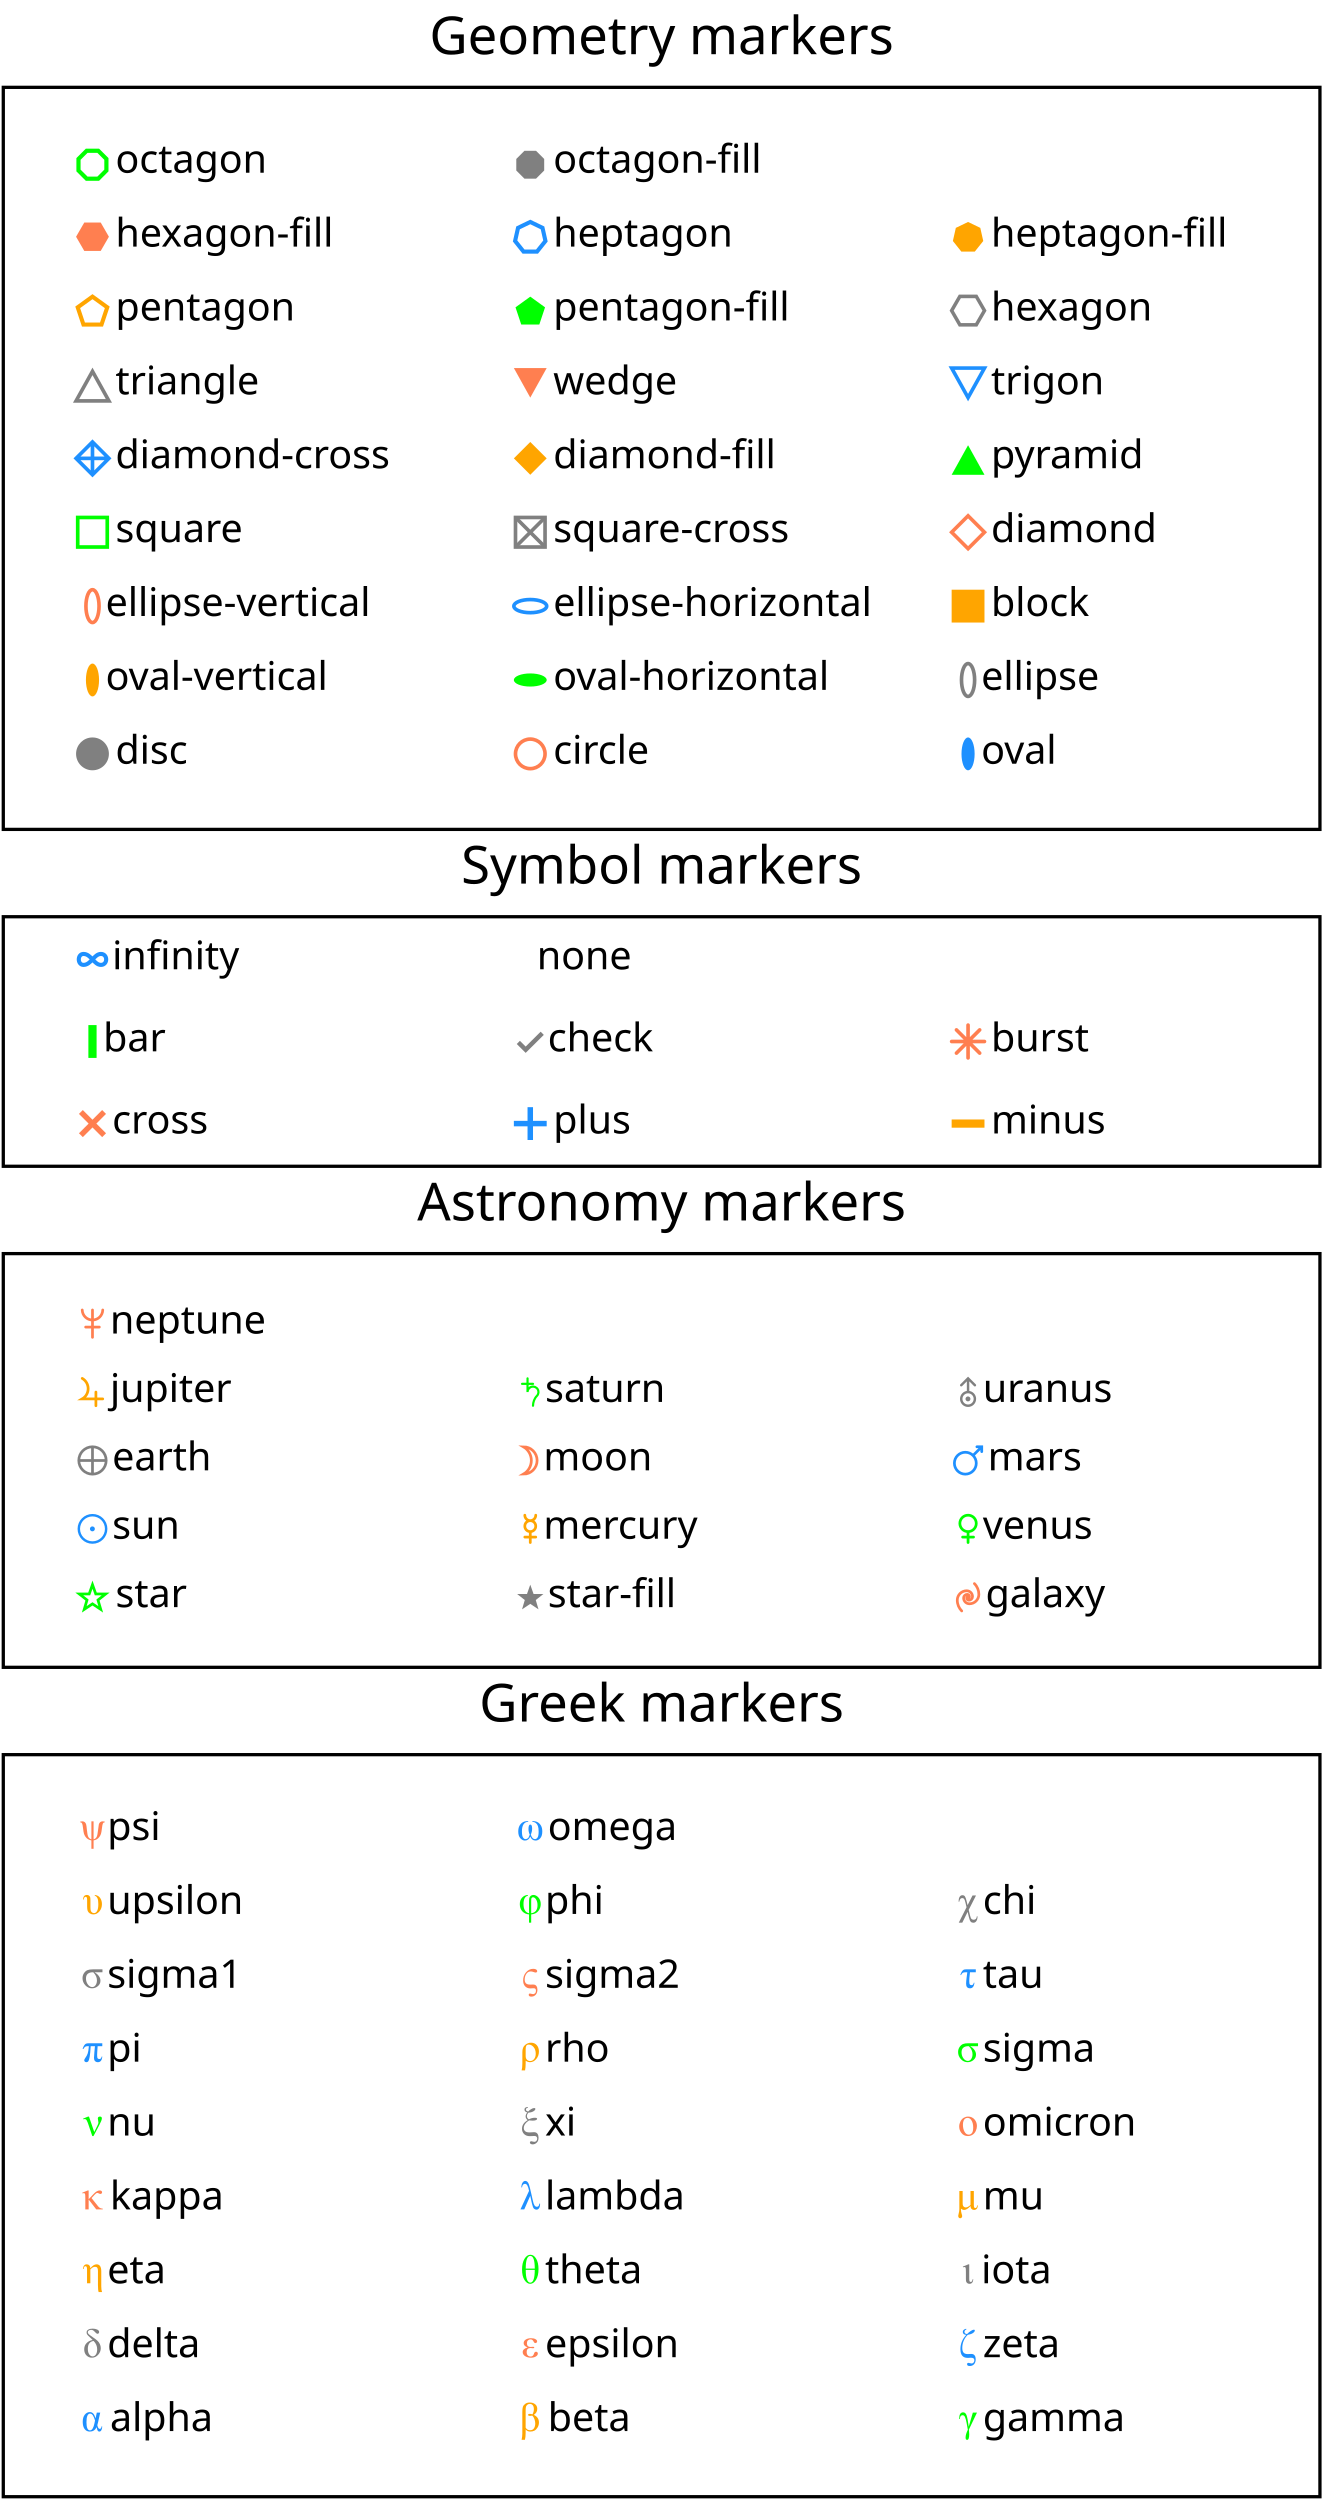
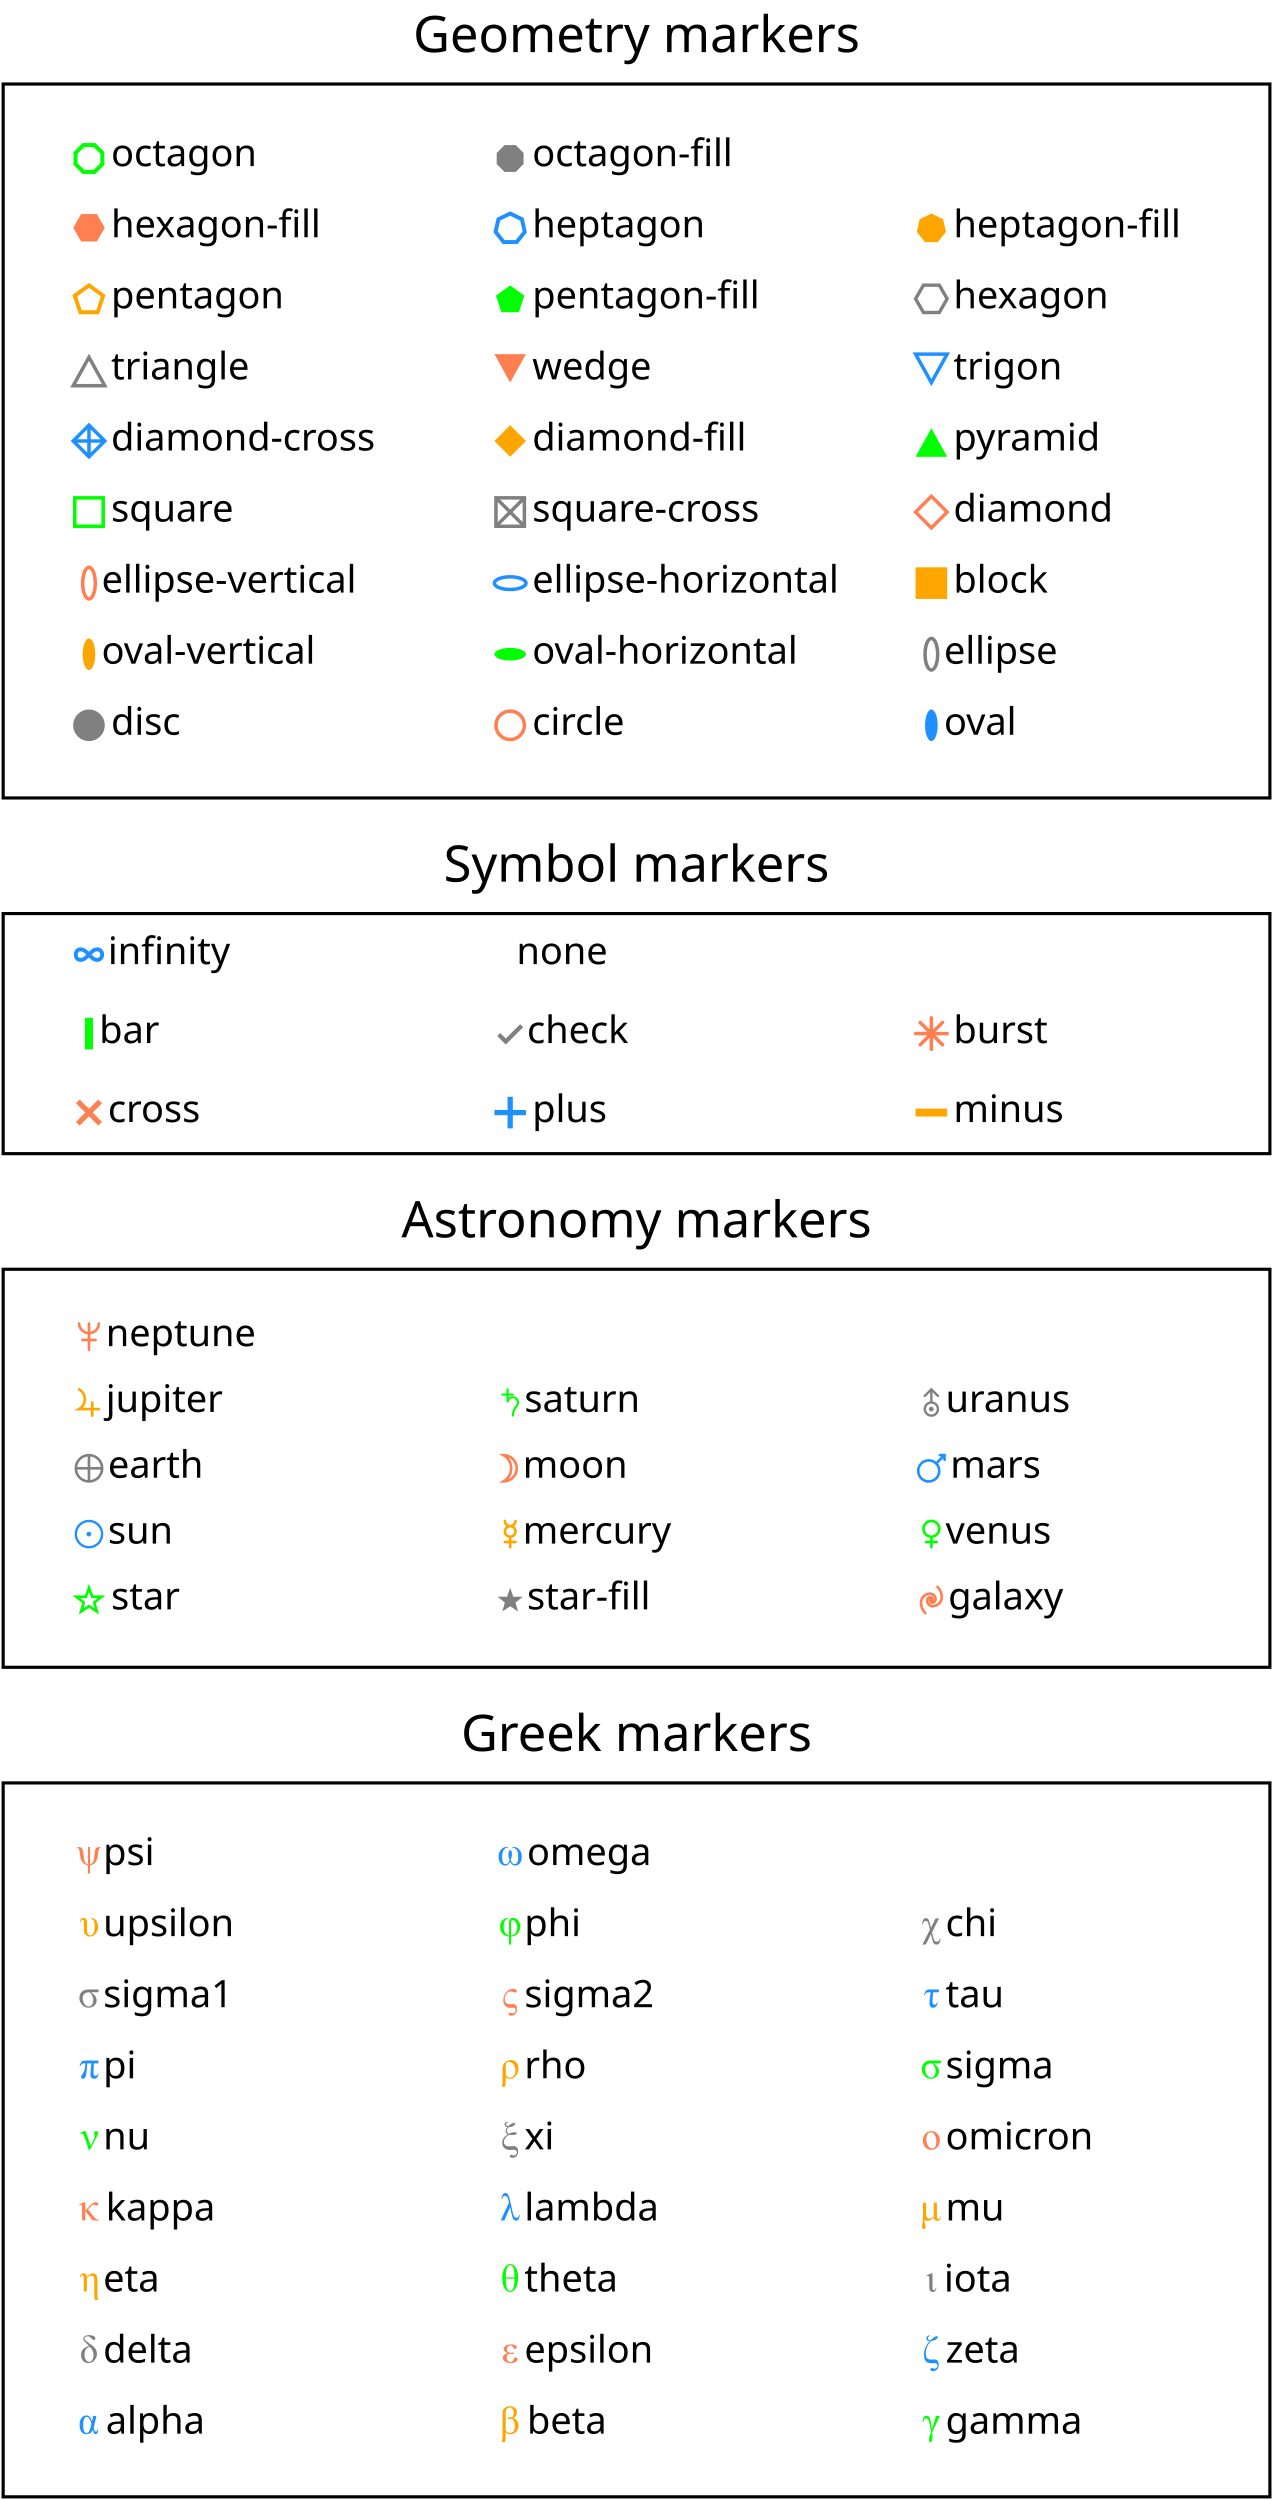
- <svg xmlns="http://www.w3.org/2000/svg" width="403" height="761.4" viewBox="0 0 403 761.4" transform="translate(0.5, 0.5)">
+ <svg xmlns="http://www.w3.org/2000/svg" width="403" height="791.4" viewBox="0 0 403 791.4" transform="translate(0.5, 0.5)">
  <g class="layout">
    <g transform="translate(0,0)">
      <g class="layout">
        <g fill="black" font-family="sans-serif" font-size="16" text-anchor="middle" transform="translate(125.532,0)">
          <text y="16" x="75.468">Geometry markers</text>
        </g>
        <g transform="translate(0,25.6)">
          <rect x="0.5" y="0.5" width="401" height="226" stroke="black" fill="none" class="frame" stroke-width="1" />
        </g>
        <g transform="translate(1,26.6)">
          <g class="plot" clip-path="url(#id2)">
            <defs>
              <clipPath id="id2">
                <rect width="400" height="225" />
              </clipPath>
            </defs>
            <g class="graphics">
              <circle cx="26.667" cy="202.5" r="5" fill="gray" stroke="none" class="marker disc" />
              <circle cx="160" cy="202.5" r="4.5" fill="none" stroke="coral" stroke-width="1.111" class="marker circle" />
              <ellipse cx="293.333" cy="202.5" rx="2" ry="5" fill="dodgerblue" stroke="none" class="marker oval" />
              <ellipse cx="26.667" cy="180" rx="2" ry="5" fill="orange" stroke="none" class="marker oval-vertical" />
              <ellipse cx="160" cy="180" rx="5" ry="2" fill="lime" stroke="none" class="marker oval-horizontal" />
              <ellipse cx="293.333" cy="180" rx="2" ry="5" fill="none" stroke="gray" stroke-width="1.111" class="marker ellipse" />
              <ellipse cx="26.667" cy="157.5" rx="2" ry="5" fill="none" stroke="coral" stroke-width="1.111" class="marker ellipse-vertical" />
              <ellipse cx="160" cy="157.5" rx="5" ry="2" fill="none" stroke="dodgerblue" stroke-width="1.111" class="marker ellipse-horizontal" />
              <rect x="288.333" y="152.5" width="10" height="10" fill="orange" stroke="none" class="marker block" />
              <rect x="22.167" y="130.5" width="9" height="9" fill="none" stroke="lime" stroke-width="1.111" class="marker square" />
              <g fill="none" stroke="gray" stroke-width="1.111" class="marker square-cross">
                <rect x="155.5" y="130.5" width="9" height="9" />
                <path d="M 155.5 130.5 l 9 9 M 155.5 139.5 l 9 -9" />
              </g>
              <path d="M 293.333 130 L 288.333 135 293.333 140 L 298.333 135 Z" fill="none" stroke="coral" stroke-width="1.111" class="marker diamond" />
              <path d="M 26.667 107.5 L 21.667 112.5 26.667 117.5 L 31.667 112.5 Z M 26.667 107.5 v 10 M 21.667 112.5 h 10" fill="none" stroke="dodgerblue" stroke-width="1.111" class="marker diamond-cross" />
              <path d="M 160 107.5 L 155 112.5 160 117.5 L 165 112.5 Z" fill="orange" stroke="none" class="marker diamond-fill" />
              <path d="M 293.333 108.5 L 288.333 117.5 h 10 Z" fill="lime" stroke="none" class="marker pyramid" />
              <path d="M 26.667 86 L 21.667 95 h 10 Z" fill="none" stroke="gray" stroke-width="1.111" class="marker triangle" />
              <path d="M 160 94 L 155 85 h 10 Z" fill="coral" stroke="none" class="marker wedge" />
              <path d="M 293.333 94 L 288.333 85 h 10 Z" fill="none" stroke="dodgerblue" stroke-width="1.111" class="marker trigon" />
              <path d="M20,3 38,16 31,37 9,37 2,16z" transform="translate(26.667, 67.5) scale(0.25) translate(-20, -20)" fill="none" stroke="orange" stroke-width="5" class="marker pentagon" />
              <path d="M20,3 38,16 31,37 9,37 2,16z" transform="translate(160, 67.5) scale(0.25) translate(-20, -20)" fill="lime" stroke="none" class="marker pentagon-fill" />
              <polygon points="130.773,438.01 5.774,221.505 130.773,5 380.771,5 505.771,221.505 380.771,438.01" transform="translate(293.333, 67.5) scale(0.02) translate(-255.7, -221.5)" fill="none" stroke="gray" stroke-width="54" class="marker hexagon" />
              <polygon points="130.773,438.01 5.774,221.505 130.773,5 380.771,5 505.771,221.505 380.771,438.01" transform="translate(26.667, 45) scale(0.02) translate(-255.7, -221.5)" fill="coral" stroke="none" class="marker hexagon-fill" />
              <path d="m20 2 14.9 7.2 3.6 16-10.3 12.9h-16.4l-10.3-12.9 3.6-16z" transform="translate(160, 45) scale(0.25) translate(-20, -20)" fill="none" stroke="dodgerblue" stroke-width="5" class="marker heptagon" />
              <path d="m20 2 14.9 7.2 3.6 16-10.3 12.9h-16.4l-10.3-12.9 3.6-16z" transform="translate(293.333, 45) scale(0.25) translate(-20, -20)" fill="orange" stroke="none" class="marker heptagon-fill" />
              <polygon points="151.447,505 5,358.553 5,151.447 151.447,5 358.553,5 505,151.447 505,358.553 358.553,505" transform="translate(26.667, 22.5) scale(0.017) translate(-255.7, -221.5)" fill="none" stroke="lime" stroke-width="75" class="marker octagon" />
              <polygon points="151.447,505 5,358.553 5,151.447 151.447,5 358.553,5 505,151.447 505,358.553 358.553,505" transform="translate(160, 22.5) scale(0.017) translate(-255.7, -221.5)" fill="gray" stroke="none" class="marker octagon-fill" />
            </g>
            <g class="labels" font-family="sans-serif" font-size="12" text-anchor="start">
              <text x="33.667" y="205.5">disc</text>
              <text x="167" y="205.5">circle</text>
              <text x="297.333" y="205.5">oval</text>
              <text x="30.667" y="183">oval-vertical</text>
              <text x="167" y="183">oval-horizontal</text>
              <text x="297.333" y="183">ellipse</text>
              <text x="30.667" y="160.5">ellipse-vertical</text>
              <text x="167" y="160.5">ellipse-horizontal</text>
              <text x="300.333" y="160.5">block</text>
              <text x="33.667" y="138">square</text>
              <text x="167" y="138">square-cross</text>
              <text x="300.333" y="138">diamond</text>
              <text x="33.667" y="115.5">diamond-cross</text>
              <text x="167" y="115.5">diamond-fill</text>
              <text x="300.333" y="115.5">pyramid</text>
              <text x="33.667" y="93">triangle</text>
              <text x="167" y="93">wedge</text>
              <text x="300.333" y="93">trigon</text>
              <text x="33.667" y="70.5">pentagon</text>
              <text x="167" y="70.5">pentagon-fill</text>
              <text x="300.333" y="70.5">hexagon</text>
              <text x="33.667" y="48">hexagon-fill</text>
              <text x="167" y="48">heptagon</text>
              <text x="300.333" y="48">heptagon-fill</text>
              <text x="33.667" y="25.5">octagon</text>
              <text x="167" y="25.5">octagon-fill</text>
            </g>
          </g>
        </g>
      </g>
    </g>
-     <g transform="translate(0,252.6)">
+     <g transform="translate(0,262.6)">
      <g class="layout">
        <g fill="black" font-family="sans-serif" font-size="16" text-anchor="middle" transform="translate(135.108,0)">
          <text y="16" x="65.892">Symbol markers</text>
        </g>
        <g transform="translate(0,25.6)">
          <rect x="0.5" y="0.5" width="401" height="76" stroke="black" fill="none" class="frame" stroke-width="1" />
        </g>
        <g transform="translate(1,26.6)">
          <g class="plot" clip-path="url(#id3)">
            <defs>
              <clipPath id="id3">
                <rect width="400" height="75" />
              </clipPath>
            </defs>
            <g class="graphics">
              <path d="M 23.131 58.964 L 30.202 66.036 M 30.202 58.964 L 23.131 66.036" fill="none" stroke="coral" stroke-width="1.667" class="marker cross" />
              <path d="M 155 62.5 h 10 M 160 57.5 v 10" fill="none" stroke="dodgerblue" stroke-width="1.667" class="marker plus" />
              <rect x="288.333" y="61.25" width="10" height="2.5" fill="orange" stroke="none" class="marker minus" />
              <rect x="25.417" y="32.5" width="2.5" height="10" fill="lime" stroke="none" class="marker bar" />
              <path d="M4 12.611L8.923 17.5L20 6.5" transform="translate(160, 37.5) scale(0.455) translate(-12, -12)" fill="none" stroke="gray" stroke-width="3" class="marker check" />
              <path d="M 288.333 37.5 h 10 M 293.333 32.5 v 10 M 289.798 33.964 L 296.869 41.036 M 296.869 33.964 L 289.798 41.036" fill="none" stroke="coral" stroke-width="1.111" stroke-linecap="round" class="marker burst" />
              <path d="M18.178 8C23.274 8 23.274 16 18.178 16C13.083 16 11.045 8 5.439 8C0.854 8 0.854 16 5.439 16C11.045 16 13.083 8 18.179 8H18.178Z" transform="translate(26.667, 12.5) scale(0.417) translate(-12, -12)" fill="none" stroke="dodgerblue" stroke-width="3" class="marker infinity" />
              <g fill="orange" stroke="none" class="marker none" />
            </g>
            <g class="labels" font-family="sans-serif" font-size="12" text-anchor="start">
              <text x="32.667" y="65.5">cross</text>
              <text x="167" y="65.5">plus</text>
              <text x="300.333" y="65.5">minus</text>
              <text x="29.917" y="40.5">bar</text>
              <text x="165.333" y="40.5">check</text>
              <text x="300.333" y="40.5">burst</text>
              <text x="32.667" y="15.5">infinity</text>
              <text x="162" y="15.5">none</text>
            </g>
          </g>
        </g>
      </g>
    </g>
-     <g transform="translate(0,355.2)">
+     <g transform="translate(0,375.2)">
      <g class="layout">
        <g fill="black" font-family="sans-serif" font-size="16" text-anchor="middle" transform="translate(120.896,0)">
          <text y="16" x="80.104">Astronomy markers</text>
        </g>
        <g transform="translate(0,25.6)">
          <rect x="0.5" y="0.5" width="401" height="126" stroke="black" fill="none" class="frame" stroke-width="1" />
        </g>
        <g transform="translate(1,26.6)">
          <g class="plot" clip-path="url(#id4)">
            <defs>
              <clipPath id="id4">
                <rect width="400" height="125" />
              </clipPath>
            </defs>
            <g class="graphics">
              <path d="m25,1 6,17h18l-14,11 5,17-15-10-15,10 5-17-14-11h18z" transform="translate(26.667, 104.167) scale(0.167) translate(-25, -24)" fill="none" stroke="lime" stroke-width="5" class="marker star" />
              <path d="m25,1 6,17h18l-14,11 5,17-15-10-15,10 5-17-14-11h18z" transform="translate(160, 104.167) scale(0.167) translate(-25, -24)" fill="gray" stroke="none" class="marker star-fill" />
              <path transform="translate(293.333, 104.167) scale(0.833) translate(-6,-6)" d="M8.316 1a5.553 5.553 0 0 1 1.629 3.94A3.443 3.443 0 0 1 6.5 8.378 2.127 2.127 0 0 1 4.375 6.25 1.315 1.315 0 0 1 5.69 4.936c.45 0 .813.365.812.813a.503.503 0 0 1-.147.355l-.71-.208a.502.502 0 0 0-.147.355c0 .449.363.813.812.813A1.315 1.315 0 0 0 7.625 5.75 2.127 2.127 0 0 0 5.5 3.622 3.443 3.443 0 0 0 2.055 7.06c0 1.538.622 2.93 1.629 3.939" fill="none" stroke="coral" stroke-width="1" stroke-linecap="round" class="marker galaxy" />
              <g transform="translate(26.667, 83.333) scale(0.833) translate(-6,-6)" class="marker sun">
                <path d="M6 5.102a.899.899 0 1 0 0 1.797.899.899 0 0 0 0-1.797Z" fill="dodgerblue" stroke="none" />
                <path d="M110 60c0 27.617-22.383 50-50 50S10 87.617 10 60s22.383-50 50-50 50 22.383 50 50z" transform="matrix(0.1 0 0 -0.1 0 12)" fill="none" stroke="dodgerblue" stroke-width="9" stroke-linecap="round" />
              </g>
              <path transform="translate(160, 83.333) scale(0.833) translate(-6,-6)" d="M8 5a1.999 1.999 0 1 0-4 0 1.999 1.999 0 1 0 4 0ZM4 1a1.999 1.999 0 1 0 4 0M6 11V7M4 9h4" fill="none" stroke="orange" stroke-width="1" stroke-linecap="round" class="marker mercury" />
              <path transform="translate(293.333, 83.333) scale(0.833) translate(-6,-6)" d="M6 11V7M4 9h4m1-5a3 3 0 0 1-3 3 3 3 0 0 1-3-3 3 3 0 0 1 3-3 3 3 0 0 1 3 3Z" fill="none" stroke="lime" stroke-width="1" stroke-linecap="round" class="marker venus" />
              <path transform="translate(26.667, 62.5) scale(0.833) translate(-6,-6)" d="M11 6A5 5 0 1 0 1 6a5 5 0 0 0 10 0zm-5 5V1M1 6h10" fill="none" stroke="gray" stroke-width="1" stroke-linecap="round" class="marker earth" />
              <path transform="translate(160, 62.5) scale(0.833) translate(-6,-6)" d="M3.5 1a5 5 0 1 1 0 10c1.785-1.031 2.887-2.938 2.887-5S5.285 2.031 3.5 1z" fill="none" stroke="coral" stroke-width="1" class="marker moon" />
              <path transform="translate(293.333, 62.5) scale(0.833) translate(-6,-6)" d="M9 7c0-2.207-1.793-4-4-4S1 4.793 1 7s1.793 4 4 4 4-1.793 4-4ZM7.828 4.172 11 1M9.23 1H11v1.77" fill="none" stroke="dodgerblue" stroke-width="1" stroke-linecap="round" class="marker mars" />
              <path transform="translate(26.667, 41.667) scale(0.833) translate(-6,-6)" d="M2.25 1a4.33 4.33 0 0 1 0 7.5h7.5M7.25 6v5" fill="none" stroke="orange" stroke-width="1" stroke-linecap="round" class="marker jupiter" />
              <path transform="translate(160, 41.667) scale(0.833) translate(-6,-6)" d="M3 3h4M5 1v5a1.999 1.999 0 1 1 3.414 1.414C7.508 8.32 7 9.72 7 11" fill="none" stroke="lime" stroke-width="0.8" stroke-linecap="round" class="marker saturn" />
              <g transform="translate(293.333, 41.667) scale(0.833) translate(-6,-6)" class="marker uranus">
                <path d="M6 7.602a.899.899 0 1 0 0 1.797.899.899 0 0 0 0-1.797Z" fill="gray" stroke="none" />
                <path d="M60 60v50M35 85l25 25 25-25m0-50c0 13.79-11.21 25-25 25S35 48.79 35 35s11.21-25 25-25 25 11.21 25 25Z" transform="matrix(0.1 0 0 -0.1 0 12)" fill="none" stroke="gray" stroke-width="9" stroke-linecap="round" />
              </g>
              <path transform="translate(26.667, 20.833) scale(0.833) translate(-6,-6)" d="M6 11V1M3.5 7.25h5M2.25 1a3.751 3.751 0 0 0 7.5 0" fill="none" stroke="coral" stroke-width="1" stroke-linecap="round" class="marker neptune" />
            </g>
            <g class="labels" font-family="sans-serif" font-size="12" text-anchor="start">
              <text x="33.667" y="107.167">star</text>
              <text x="165.333" y="107.167">star-fill</text>
              <text x="298.667" y="107.167">galaxy</text>
              <text x="32.667" y="86.333">sun</text>
              <text x="164" y="86.333">mercury</text>
              <text x="297.833" y="86.333">venus</text>
              <text x="32.667" y="65.5">earth</text>
              <text x="164" y="65.5">moon</text>
              <text x="299.333" y="65.5">mars</text>
              <text x="32" y="44.667">jupiter</text>
              <text x="164.5" y="44.667">saturn</text>
              <text x="297.833" y="44.667">uranus</text>
              <text x="32" y="23.833">neptune</text>
            </g>
          </g>
        </g>
      </g>
    </g>
-     <g transform="translate(0,507.8)">
+     <g transform="translate(0,537.8)">
      <g class="layout">
        <g fill="black" font-family="sans-serif" font-size="16" text-anchor="middle" transform="translate(140.884,0)">
          <text y="16" x="60.116">Greek markers</text>
        </g>
        <g transform="translate(0,25.6)">
          <rect x="0.5" y="0.5" width="401" height="226" stroke="black" fill="none" class="frame" stroke-width="1" />
        </g>
        <g transform="translate(1,26.6)">
          <g class="plot" clip-path="url(#id5)">
            <defs>
              <clipPath id="id5">
                <rect width="400" height="225" />
              </clipPath>
            </defs>
            <g class="graphics">
              <path transform="translate(26.667, 202.5) scale(0.033) translate(-200,-200)" d="m239.84 120.88h31.498l-19.084 85.787q-5.56 24.458-7.597 30.016 7.412 34.093 21.493 34.093 16.676 0 17.232-22.975h6.67q-0.528 21.493-7.967 34.834-7.226 13.155-19.084 13.155-9.82 0-14.637-7.967-4.815-7.967-10.376-32.61-19.27 40.578-62.997 40.578-29.831 0-47.433-23.161-17.602-23.346-17.602-66.702 0-42.616 19.27-66.332 19.269-23.716 46.321-23.716 19.084 0 31.313 13.526 12.229 13.526 21.679 44.098zm-16.305 72.632q-8.708-29.831-19.455-46.507-10.746-16.861-25.755-16.861-33.907 0-33.907 79.302 0 75.226 32.425 75.226 28.163 0 41.689-66.332z" fill="dodgerblue" stroke="none" class="marker alpha" />
              <path transform="translate(160, 202.5) scale(0.033) translate(-200,-200)" d="m150.53 371.75h-30.572q6.67-31.313 6.67-56.697v-201.78q0-31.498 5.56-46.877 5.742-15.379 22.048-27.052 16.49-11.858 41.134-11.858 29.275 0 49.101 15.564 20.01 15.379 20.01 43.913 0 33.351-31.684 54.659 47.248 22.234 47.248 69.852 0 25.94-12.599 46.507-12.414 20.381-28.904 29.09-16.305 8.709-39.096 8.709-25.94 0-42.245-19.455v34.463q0 35.575-6.67 60.959zm6.67-112.1q14.452 23.902 40.393 23.902 25.013 0 36.686-18.158 11.673-18.343 11.673-44.469 0-20.011-7.782-40.763-7.597-20.937-19.64-31.869-11.117 2.779-20.011 2.779-18.713 0-18.713-9.82 0-8.894 15.749-8.894 9.82 0 24.458 4.447 13.155-22.234 13.155-48.359 0-23.346-10.376-35.76-10.191-12.414-26.681-12.414-13.155 0-22.604 7.411-9.264 7.412-12.785 17.787-3.523 10.191-3.523 33.537z" fill="orange" stroke="none" class="marker beta" />
              <path transform="translate(293.333, 202.5) scale(0.033) translate(-200,-200)" d="m244.01 120.88h38.169l-74.299 155.82q2.777 25.014 2.777 43.727 0 52.065-19.455 52.065-14.081 0-14.081-21.864 0-28.534 20.751-71.52-4.075-26.681-11.487-64.294-7.226-37.613-15.008-53.918-7.597-16.305-21.864-16.305-23.346 0-25.014 34.834h-6.67q0-61.144 36.316-61.144 20.937 0 31.128 24.828 10.191 24.643 20.938 107.47z" fill="lime" stroke="none" class="marker gamma" />
              <path transform="translate(26.667, 180) scale(0.033) translate(-200,-200)" d="m202.13 132.55q-9.264-10.376-25.755-24.828-18.158-15.935-24.458-25.014-6.3-9.264-6.3-20.196 0-16.305 15.193-25.569 15.193-9.45 39.651-9.45 24.458 0 42.615 8.338 18.343 8.338 18.343 22.975 0 7.041-4.445 11.673-4.445 4.632-10.376 4.632-8.523 0-20.011-12.785-11.673-12.97-19.825-18.158-7.967-5.373-18.714-5.373-13.711 0-22.605 6.114-8.709 6.114-8.709 15.564 0 8.894 7.226 16.676 7.226 7.782 37.242 28.349 32.054 22.049 45.21 34.463 13.34 12.414 21.678 30.202 8.338 17.787 8.338 37.613 0 34.834-24.643 61.515-24.458 26.496-57.253 26.496-29.831 0-50.398-21.308-20.566-21.308-20.566-56.882 0-34.278 22.604-57.253 22.79-22.975 55.956-27.793zm8.152 8.523q-53.177 8.708-53.177 73.002 0 33.166 13.155 51.509 13.341 18.343 30.943 18.343 18.343 0 30.201-17.602 11.858-17.787 11.858-47.989 0-43.727-32.981-77.264z" fill="gray" stroke="none" class="marker delta" />
              <path transform="translate(160, 180) scale(0.033) translate(-200,-200)" d="m175.45 200.74q-36.501-12.97-36.501-39.28 0-20.752 19.27-33.166 19.455-12.414 48.174-12.414 26.125 0 41.503 8.709 15.379 8.523 15.379 20.567 0 6.3-4.82 11.117-4.815 4.632-11.117 4.632-10.376 0-17.047-14.452-9.264-20.011-27.793-20.011-14.637 0-24.087 9.635-9.45 9.635-9.45 26.866 0 33.907 35.019 33.907 3.705 0 8.523-0.741 8.338-1.111 12.97-1.111 11.302 0 11.302 6.485 0 7.226-11.488 7.226-4.075 0-12.229-1.297-6.115-1.111-9.45-1.111-37.057 0-37.057 37.798 0 18.343 9.82 29.646 9.82 11.117 27.422 11.117 22.049 0 29.275-22.79 3.705-12.044 8.152-16.676 4.633-4.632 12.229-4.632 6.3 0 11.302 4.632 5.191 4.447 5.191 11.488 0 16.861-18.899 27.978-18.899 10.932-45.766 10.932-29.46 0-52.435-14.082-22.79-14.082-22.79-37.613 0-29.46 45.395-43.357z" fill="coral" stroke="none" class="marker epsilon" />
              <path transform="translate(293.333, 180) scale(0.033) translate(-200,-200)" d="m182.03 28.42 2.965 6.67q-18.343 7.597-18.343 21.678 0 9.82 6.67 15.008 6.855 5.188 15.564 5.188 0.927 0 2.777-0.188 13.341-14.082 32.24-26.866 18.899-12.785 30.016-12.785 8.523 0 8.523 6.855 0 12.229-17.417 24.272-17.417 11.858-48.36 16.676-50.027 51.324-50.027 120.62 0 28.534 11.302 42.801 11.302 14.082 40.022 14.082 3.153 0 14.452-0.741 12.785-0.558 17.417-0.558 21.678 0 31.128 14.082 9.635 14.082 9.635 34.093 0 29.275-14.823 46.136-14.823 17.046-40.577 17.046-24.273 0-24.273-16.305 0-12.785 12.97-12.785 3.705 0 13.896 3.15 8.523 2.779 15.193 2.779 11.488 0 18.158-9.079 6.856-8.894 6.856-20.196 0-12.599-7.411-18.343-7.412-5.744-24.458-5.744-3.893 0-18.899 1.111-6.855 0.37-11.302 0.37-66.517 0-66.517-80.784 0-74.485 54.103-131.74-13.897-0.37-23.161-7.226-9.079-6.856-9.079-19.826 0-21.308 30.757-29.46z" fill="dodgerblue" stroke="none" class="marker zeta" />
              <path transform="translate(26.667, 157.5) scale(0.033) translate(-200,-200)" d="m180.26 152.38q29.09-36.501 57.068-36.501 43.727 0 43.727 64.294v137.48q0 35.204 7.041 54.103h-31.313q-6.3-17.417-6.3-63.738v-131.92q0-19.084-5.929-28.163-5.929-9.264-20.752-9.264-22.234 0-43.542 24.643v127.29h-30.572v-127.29q0-17.231-3.517-23.716-3.335-6.485-11.488-6.485-13.155 0-16.12 25.94h-6.67q3.523-43.172 35.575-43.172 14.267 0 23.346 10.006 9.079 9.82 9.45 26.496z" fill="orange" stroke="none" class="marker eta" />
              <path transform="translate(160, 157.5) scale(0.033) translate(-200,-200)" d="m201.67 27.494q31.313 0 52.806 36.686 21.493 36.501 21.493 95.237 0 63.367-23.161 99.869-23.16 36.501-53.547 36.501-29.831 0-52.621-35.389-22.605-35.575-22.605-96.348 0-60.959 22.42-98.757 22.605-37.798 55.215-37.798zm39.837 127.85q0-117.1-41.134-117.1-42.245 0-42.245 117.1zm-83.379 11.488q0 60.588 11.303 89.493 11.302 28.719 30.387 28.719 41.318 0 41.689-118.21z" fill="lime" stroke="none" class="marker theta" />
              <path transform="translate(293.333, 157.5) scale(0.033) translate(-200,-200)" d="m241.78 253.73h6.67q-3.517 42.06-35.575 42.06-11.302 0-19.454-6.114-7.968-6.3-10.747-14.082-2.595-7.967-2.595-27.422v-61.329q0-29.646-2.225-37.983-2.225-8.338-11.117-8.338-5.191 0-12.599 2.779l-2.595-6.67 51.139-20.752h8.152v133.78q0 16.49 3.153 22.605 3.147 6.114 11.488 6.114 12.599 0 16.305-24.643z" fill="gray" stroke="none" class="marker iota" />
              <path transform="translate(26.667, 135) scale(0.033) translate(-200,-200)" d="m164.61 115.87v80.97l48.174-50.953q28.719-30.016 53.918-30.016 9.82 0 15.749 4.632 6.115 4.632 6.115 12.044 0 7.226-4.815 11.488-4.633 4.261-10.746 4.261-5.373 0-14.267-4.818-8.894-4.818-13.711-4.818-9.635 0-21.308 12.599l-32.425 35.019 61.144 76.708q15.935 20.011 42.245 20.752v6.856h-60.032l-70.038-90.975v90.975h-30.757v-103.76q0-30.572-2.407-38.354-2.407-7.967-10.932-7.967-5.191 0-12.599 2.779l-2.595-6.67 51.139-20.752z" fill="coral" stroke="none" class="marker kappa" />
              <path transform="translate(160, 135) scale(0.033) translate(-200,-200)" d="m283.93 237.24h6.67q0 29.275-9.635 42.616-9.45 13.34-23.717 13.34-11.673 0-22.42-8.709-10.746-8.894-19.269-47.248l-15.935-71.891-55.215 125.25h-35.019l79.302-170.83q-6.3-33.166-15.193-49.101-8.894-15.934-22.048-15.934-10.561 0-18.528 8.152-7.782 7.967-8.709 24.828h-6.67q0.528-27.237 10.932-43.542 10.376-16.49 25.94-16.49 10.005 0 18.899 8.338 9.079 8.153 15.564 28.163 6.67 19.826 20.567 82.452l13.155 58.735q7.967 36.501 16.676 48.915 8.893 12.229 21.122 12.229 20.751 0 23.531-29.275z" fill="dodgerblue" stroke="none" class="marker lambda" />
              <path transform="translate(293.333, 135) scale(0.033) translate(-200,-200)" d="m222.51 259.84q-33.536 35.945-58.365 35.945-15.934 0-29.645-12.229v9.82q0 17.046 5.185 34.278 5.929 19.084 5.929 25.199 0 8.523-5.373 14.082-5.372 5.559-13.34 5.559-8.153 0-12.97-6.485-4.815-6.485-4.815-15.564 0-6.67 4.815-24.087 5.56-19.27 5.56-37.428v-168.05h30.572v109.87q0 16.676 2.777 24.458 2.965 7.782 10.191 12.785 7.412 4.818 16.676 4.818 16.49 0 42.801-22.605v-129.33h30.757v128.77q0 16.305 3.335 22.605 3.335 6.114 11.303 6.114 12.599 0 16.305-24.643h6.67q-3.523 42.06-35.575 42.06-13.896 0-23.161-9.264-9.079-9.45-9.635-26.681z" fill="orange" stroke="none" class="marker mu" />
              <path transform="translate(26.667, 112.5) scale(0.033) translate(-200,-200)" d="m198.15 295.79-40.948-121.55q-4.075-12.043-10.747-23.716-6.67-11.673-18.343-11.673-5.561 0-12.229 2.409l-2.595-6.485 46.136-18.899h8.152l48.73 142.48 30.201-61.7q8.338-16.676 8.338-26.125 0-7.597-3.153-21.308-2.407-10.005-2.407-15.008 0-18.343 19.826-18.343 17.602 0 17.602 16.676 0 16.49-24.458 62.997l-52.991 100.24z" fill="lime" stroke="none" class="marker nu" />
              <path transform="translate(160, 112.5) scale(0.033) translate(-200,-200)" d="m178.04 27.679v7.041q-18.158 2.594-18.158 15.935 0 14.452 20.752 18.528 11.858-12.785 27.978-22.419 16.12-9.82 28.719-9.82 9.45 0 9.45 8.523 0 11.302-18.529 22.234-18.528 10.932-44.283 11.302-15.193 15.379-15.193 32.61 0 18.158 17.787 29.831 26.681-14.638 56.327-14.638 20.381 0 20.381 10.191 0 6.856-10.746 11.673-10.747 4.818-30.943 4.818-16.861 0-32.795-2.408-48.73 31.128-48.73 70.593 0 17.417 12.229 28.904 12.229 11.488 39.651 11.488 4.82 0 12.97-0.558 21.308-1.668 28.719-1.668 22.419 0 32.61 14.452 10.191 14.452 10.191 36.131 0 30.387-16.675 46.136-16.676 15.935-37.613 15.935-11.117 0-18.343-4.632-7.226-4.447-7.226-12.229 0-5.559 3.705-8.894 3.893-3.335 8.708-3.335 3.335 0 9.45 2.038 11.487 3.705 18.343 3.705 12.599 0 19.826-8.708 7.226-8.709 7.226-21.864 0-9.264-5.56-16.49-5.56-7.041-18.158-7.041-5.56 0-13.34 0.37-23.161 1.297-30.943 1.297-32.981 0-52.621-19.27-19.64-19.27-19.64-49.471 0-47.433 52.251-79.487-18.899-15.008-18.899-34.278 0-18.158 15.935-36.131-26.496-6.67-26.496-27.052 0-22.79 31.684-23.346z" fill="gray" stroke="none" class="marker xi" />
              <path transform="translate(293.333, 112.5) scale(0.033) translate(-200,-200)" d="m200.19 115.87q38.539 0 61.885 29.275 19.825 25.014 19.825 57.438 0 22.79-10.932 46.136-10.932 23.346-30.201 35.204-19.084 11.858-42.615 11.858-38.354 0-60.959-30.572-19.084-25.755-19.084-57.809 0-23.346 11.488-46.321 11.673-23.161 30.572-34.092 18.899-11.117 40.022-11.117zm-5.742 12.044q-9.82 0-19.826 5.929-9.82 5.744-15.935 20.381-6.114 14.638-6.114 37.613 0 37.057 14.637 63.923 14.823 26.866 38.91 26.866 17.972 0 29.646-14.823 11.673-14.823 11.673-50.953 0-45.21-19.455-71.15-13.155-17.787-33.536-17.787z" fill="coral" stroke="none" class="marker omicron" />
              <path transform="translate(26.667, 90) scale(0.033) translate(-200,-200)" d="m290.51 120.88v27.052h-42.986l-3.705 56.327q-1.109 14.638-1.109 25.384 0 25.755 5.929 31.498 6.115 5.559 14.638 5.559 17.787 0 21.123-22.42h6.67q-6.115 51.509-41.133 51.509-16.305 0-26.31-10.005-9.82-10.005-9.82-29.646 0-12.97 3.893-54.844l5.003-53.362h-39.281q-3.893 67.444-9.45 98.572-5.373 31.128-12.043 40.207-6.485 9.079-17.787 9.079-8.523 0-14.452-5.003-5.742-5.003-5.742-13.155 0-7.782 10.005-21.308 14.637-19.64 21.863-40.763 7.226-21.308 10.932-67.629h-12.599q-15.194 0-23.346 6.856-7.967 6.67-15.193 19.27h-6.671q5.373-19.826 13.897-32.61 8.523-12.785 17.416-16.676 9.079-3.891 32.054-3.891z" fill="dodgerblue" stroke="none" class="marker pi" />
              <path transform="translate(160, 90) scale(0.033) translate(-200,-200)" d="m151.73 371.75h-31.684q6.856-21.308 6.856-64.479v-104.5q0-44.283 25.014-65.591 25.013-21.308 55.215-21.308 32.795 0 52.806 22.605 20.01 22.419 20.01 58.921 0 39.836-24.828 69.111-24.828 29.275-56.697 29.275-21.493 0-40.948-13.711v24.272q0 38.725-5.742 65.406zm5.742-132.66q0 22.419 11.858 34.278 11.858 11.673 30.202 11.673 21.678 0 36.13-18.529 14.637-18.714 14.637-49.286 0-38.725-19.826-61.329-19.825-22.605-44.098-22.605-16.49 0-22.79 10.376-6.115 10.191-6.115 33.351z" fill="orange" stroke="none" class="marker rho" />
              <path transform="translate(293.333, 90) scale(0.033) translate(-200,-200)" d="m291.99 120.88v27.052h-72.261q23.716 13.526 38.725 34.278 15.008 20.567 15.008 43.727 0 30.201-23.902 50.027-23.716 19.826-53.918 19.826-35.76 0-61.699-27.978-25.94-28.163-25.94-65.406 0-26.31 13.526-46.506 13.711-20.196 31.684-27.608 18.158-7.411 48.915-7.411zm-84.675 27.052h-6.485q-27.793 0-44.468 13.896-16.49 13.711-16.49 43.172 0 31.313 17.416 55.4 17.417 23.902 40.763 23.902 18.713 0 30.942-17.973 12.229-18.158 12.229-43.727 0-40.577-33.907-74.67z" fill="lime" stroke="none" class="marker sigma" />
              <path transform="translate(26.667, 67.5) scale(0.033) translate(-200,-200)" d="m291.99 120.88v27.052h-72.261q23.716 13.526 38.725 34.278 15.008 20.567 15.008 43.727 0 30.201-23.902 50.027-23.716 19.826-53.918 19.826-35.76 0-61.699-27.978-25.94-28.163-25.94-65.406 0-26.31 13.526-46.506 13.711-20.196 31.684-27.608 18.158-7.411 48.915-7.411zm-84.675 27.052h-6.485q-27.793 0-44.468 13.896-16.49 13.711-16.49 43.172 0 31.313 17.416 55.4 17.417 23.902 40.763 23.902 18.713 0 30.942-17.973 12.229-18.158 12.229-43.727 0-40.577-33.907-74.67z" fill="gray" stroke="none" class="marker sigma1" />
              <path transform="translate(160, 67.5) scale(0.033) translate(-200,-200)" d="m134.04 224.27q0-45.58 27.607-76.893 27.793-31.499 65.776-31.499 17.973 0 27.237 6.3 9.264 6.114 9.264 15.193 0 5.559-4.263 9.264-4.075 3.705-9.264 3.705-6.856 0-19.826-4.818-15.193-5.559-25.199-5.559-26.496 0-41.69 22.419-15.193 22.234-15.193 53.177 0 22.605 11.488 34.278 11.673 11.673 39.837 11.673 7.967 0 16.861-0.37 7.597-0.188 9.82-0.188 20.751 0 30.016 13.34 9.449 13.155 9.449 33.907 0 28.719-15.564 46.507-15.379 17.787-40.022 17.787-24.643 0-24.643-16.49 0-12.043 11.858-12.043 4.075 0 18.158 3.891 6.3 1.853 10.376 1.853 8.894 0 17.602-7.967 8.894-7.967 8.894-23.902 0-22.79-20.382-22.79-3.705 0-8.894 0.37-15.564 1.297-22.79 1.297-29.46 0-47.989-19.27-18.528-19.455-18.528-53.177z" fill="coral" stroke="none" class="marker sigma2" />
              <path transform="translate(293.333, 67.5) scale(0.033) translate(-200,-200)" d="m217.7 147.93-5.373 53.177q-1.297 13.896-1.297 27.793 0 26.496 6.115 32.24 6.3 5.559 14.267 5.559 17.787 0 21.123-22.42h6.856q-6.115 51.509-40.948 51.509-36.501 0-36.501-41.874 0-21.122 4.075-52.621l6.856-53.362h-18.343q-15.193 0-23.716 5.188-8.338 5.003-15.564 20.381h-6.67q5.929-20.381 14.081-32.24 8.153-12.044 15.564-16.12 7.412-4.262 22.049-4.262h91.16v27.052z" fill="dodgerblue" stroke="none" class="marker tau" />
              <path transform="translate(26.667, 45) scale(0.033) translate(-200,-200)" d="m221.68 115.87q33.537 4.076 49.471 28.349 16.12 24.272 16.12 56.141 0 39.095-23.346 67.258-23.346 28.163-55.771 28.163-17.973 0-32.795-9.635-14.823-9.82-19.825-23.716-5.003-13.896-5.003-39.095v-61.329q0-16.676-3.153-22.79-3.147-6.114-11.673-6.114-12.414 0-16.306 24.828h-6.67q2.407-42.06 36.131-42.06 11.487 0 18.899 5.929 7.596 5.929 10.376 13.711 2.965 7.597 2.965 27.978v62.256q0 21.864 2.408 32.981 2.595 10.932 11.303 17.973 8.894 7.041 19.455 7.041 17.787 0 28.719-20.567 10.932-20.752 10.932-62.441 0-37.242-8.153-54.845-8.153-17.787-25.199-23.346z" fill="orange" stroke="none" class="marker upsilon" />
              <path transform="translate(160, 45) scale(0.033) translate(-200,-200)" d="m178.41 115.87v6.67q-40.948 10.561-40.948 77.449 0 72.447 50.954 85.231v-107.65q0-23.531 2.965-34.278 2.965-10.932 12.97-19.084 10.191-8.338 24.458-8.338 25.014 0 46.321 23.531 21.493 23.531 21.493 61.329 0 35.389-22.048 63.182-21.864 27.793-66.147 31.684v76.152h-20.011v-76.152q-38.539-3.335-61.885-28.719-23.161-25.569-23.161-66.332 0-36.686 21.123-59.847 21.123-23.346 53.918-24.828zm30.016 169.35q58.365-8.708 58.365-75.411 0-30.757-12.599-51.509-12.414-20.937-29.275-20.937-6.114 0-10.376 4.447-4.075 4.262-5.191 10.191-0.927 5.929-0.927 23.346z" fill="lime" stroke="none" class="marker phi" />
              <path transform="translate(293.333, 45) scale(0.033) translate(-200,-200)" d="m240.95 120.88h32.425l-67.444 132.66 12.229 51.695q6.115 25.755 14.082 32.61 8.153 6.856 19.64 6.856 27.052 0 28.905-31.498h6.856q-0.353 27.607-10.747 43.357-10.376 15.935-27.978 15.935-15.378 0-24.458-9.82-9.079-9.82-16.119-38.91l-12.229-51.509-49.471 99.498h-32.425l71.705-142.48-10.376-43.727q-5.742-23.902-11.488-32.24-5.742-8.523-17.972-8.523-21.678 0-26.866 32.981h-6.856q0-25.94 8.894-42.616 9.079-16.861 26.866-16.861 15.379 0 22.976 11.302 7.782 11.302 14.823 40.948l9.635 40.022z" fill="gray" stroke="none" class="marker chi" />
              <path transform="translate(26.667, 22.5) scale(0.033) translate(-200,-200)" d="m210.1 284.67q19.641-5.744 27.978-22.049 8.523-16.49 13.34-63.738 4.075-38.725 7.041-51.695 3.147-13.155 12.229-20.937 9.079-7.967 23.902-7.967 8.709 0 18.899 2.594v7.041q-2.038-0.188-3.523-0.188-7.967 0-13.526 9.635-5.561 9.635-9.635 48.174-3.893 34.278-8.709 48.915-4.633 14.452-15.193 28.534-10.376 13.896-22.975 20.937-12.599 7.041-29.831 10.561v77.264h-20.196v-77.264q-17.972-3.705-30.942-11.302-12.97-7.597-22.791-21.308-9.635-13.896-14.452-28.163-4.633-14.452-8.709-51.139-3.893-35.945-9.449-45.395-5.56-9.45-13.341-9.45-1.668 0-3.705 0.188v-7.041q10.191-2.594 18.899-2.594 14.638 0 23.716 7.967 9.079 7.782 12.414 20.937 3.523 12.97 6.485 46.692 5.003 55.215 14.452 70.408 9.635 15.193 27.422 20.381v-166.39h20.196z" fill="coral" stroke="none" class="marker psi" />
              <path transform="translate(160, 22.5) scale(0.033) translate(-200,-200)" d="m200.28 259.1q-16.119 36.686-49.286 36.686-23.161 0-42.616-21.308-19.27-21.493-19.27-61.7 0-32.981 11.488-53.733 11.673-20.937 30.387-32.054 18.713-11.117 49.841-11.117v6.856q-27.422 0-42.616 22.605-15.194 22.605-15.194 64.109 0 42.06 9.82 57.624 10.005 15.564 23.531 15.564 8.709 0 16.861-5.373 8.338-5.373 11.673-11.302 3.335-6.114 10.191-24.828-11.673-24.458-11.673-51.694 0-41.319 16.861-41.319 16.861 0 16.861 38.169 0 26.311-12.229 54.844 13.341 41.504 38.169 41.504 13.896 0 23.902-14.452 10.191-14.638 10.191-55.03 0-33.722-6.67-51.509-6.485-17.973-19.455-27.978-12.97-10.191-31.684-10.932v-6.856q31.128 0 49.842 11.302 18.714 11.302 30.201 31.869 11.488 20.567 11.488 53.177 0 40.763-18.713 62.256-18.528 21.308-43.357 21.308-34.092 0-48.545-36.686z" fill="dodgerblue" stroke="none" class="marker omega" />
            </g>
            <g class="labels" font-family="sans-serif" font-size="12" text-anchor="start">
              <text x="32" y="205.5">alpha</text>
              <text x="165.333" y="205.5">beta</text>
              <text x="297.833" y="205.5">gamma</text>
              <text x="31.167" y="183">delta</text>
              <text x="164.5" y="183">epsilon</text>
              <text x="297.833" y="183">zeta</text>
              <text x="31.167" y="160.5">eta</text>
              <text x="164.5" y="160.5">theta</text>
              <text x="297.333" y="160.5">iota</text>
              <text x="32" y="138">kappa</text>
              <text x="164.5" y="138">lambda</text>
              <text x="297.833" y="138">mu</text>
              <text x="31.167" y="115.5">nu</text>
              <text x="164.5" y="115.5">xi</text>
              <text x="297.833" y="115.5">omicron</text>
              <text x="31.167" y="93">pi</text>
              <text x="164.5" y="93">rho</text>
              <text x="297.833" y="93">sigma</text>
              <text x="31.167" y="70.5">sigma1</text>
              <text x="164.5" y="70.5">sigma2</text>
              <text x="297.833" y="70.5">tau</text>
              <text x="31.167" y="48">upsilon</text>
              <text x="164.5" y="48">phi</text>
              <text x="297.833" y="48">chi</text>
              <text x="31.167" y="25.5">psi</text>
              <text x="165.333" y="25.5">omega</text>
            </g>
          </g>
        </g>
      </g>
    </g>
  </g>
</svg>
